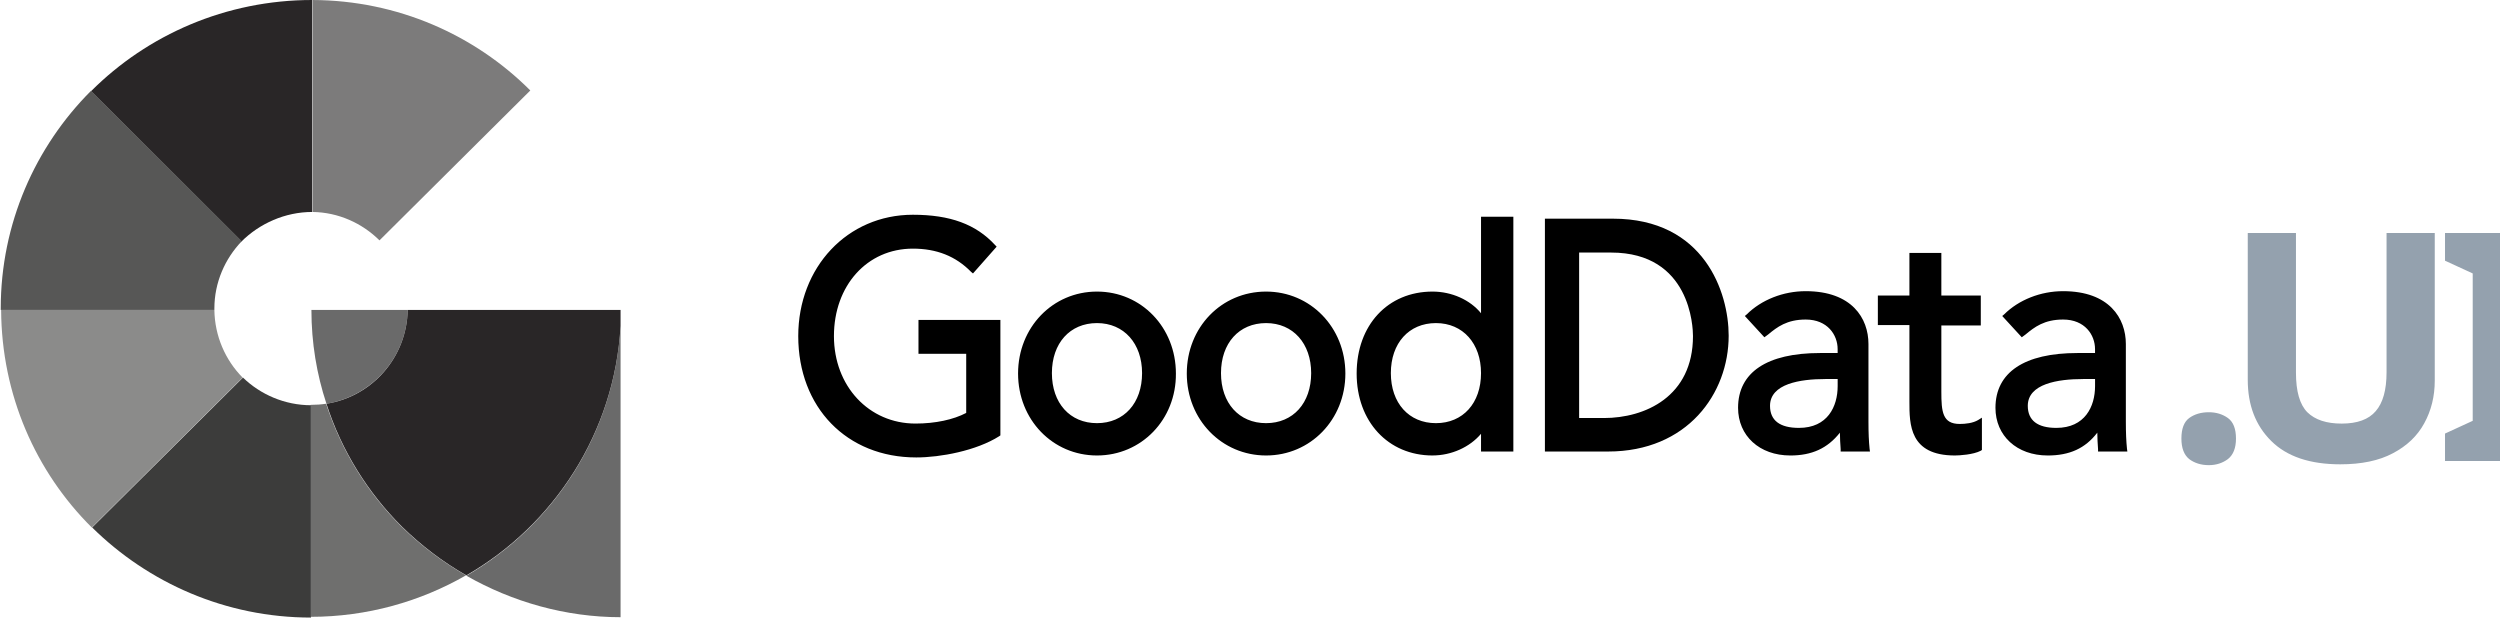
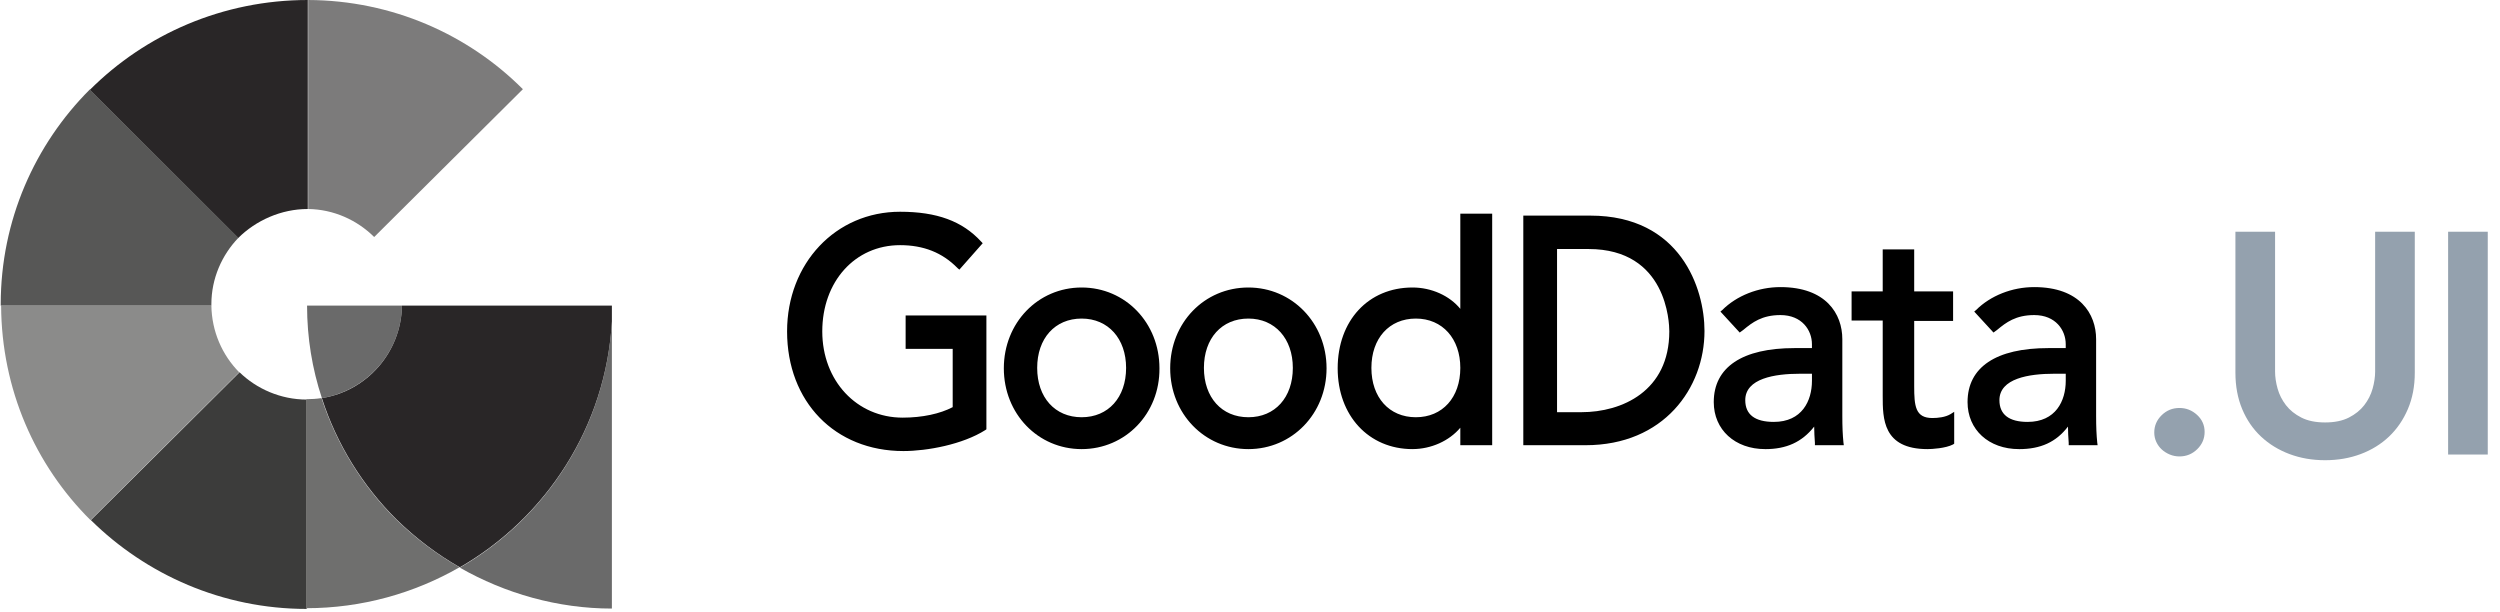
- <svg xmlns="http://www.w3.org/2000/svg" width="141" height="35">
+ <svg xmlns="http://www.w3.org/2000/svg" width="143" height="35">
  <g fill="none" fill-rule="evenodd">
-     <text font-family="Avenir-Heavy, Avenir" font-size="18" font-weight="600" letter-spacing="-1.53" fill="#94A1AE">
-       <tspan x="122" y="26">.UI</tspan>
-     </text>
+     <path d="M123.224 24.74c0-.384.141-.714.423-.99.282-.276.621-.414 1.017-.414.384 0 .72.132 1.008.396.288.264.432.588.432.972s-.141.714-.423.99c-.282.276-.621.414-1.017.414-.192 0-.375-.036-.549-.108-.174-.072-.327-.168-.459-.288-.132-.12-.237-.264-.315-.432-.078-.168-.117-.348-.117-.54zm14.902-3.42c0 .768-.132 1.461-.396 2.079-.264.618-.624 1.143-1.08 1.575-.456.432-.996.765-1.62.999-.624.234-1.302.351-2.034.351-.732 0-1.41-.117-2.034-.351-.624-.234-1.167-.567-1.629-.999s-.822-.957-1.08-1.575c-.258-.618-.387-1.311-.387-2.079v-8.064h2.268v7.992c0 .312.048.639.144.981.096.342.255.657.477.945.222.288.516.525.882.711.366.186.819.279 1.359.279s.993-.093 1.359-.279c.366-.186.66-.423.882-.711.222-.288.381-.603.477-.945.096-.342.144-.669.144-.981v-7.992h2.268v8.064zm1.906-8.064h2.268V26h-2.268V13.256z" fill="#94A1AE" />
    <g fill-rule="nonzero">
      <path d="M22.994 17.479h-5.43c0 1.855.297 3.627.848 5.292 2.567-.422 4.539-2.614 4.582-5.292M35 18.386c-.339 6.03-3.755 11.238-8.697 14.084 2.588 1.476 5.6 2.34 8.697 2.34V18.386z" fill="#6A6A6A" />
      <path d="M12.091 17.479H.064C.085 22.265 2.015 26.608 5.176 29.75l8.506-8.455c-.976-.991-1.57-2.34-1.591-3.816" fill="#8B8B8A" />
      <path d="M17.542 22.855c-1.485 0-2.864-.611-3.839-1.56L5.197 29.75c3.161 3.12 7.53 5.081 12.345 5.081.021 0-.021 0 0 0V22.855c-.021 0 .021 0 0 0" fill="#3C3C3B" />
      <path d="M17.606 11.955c.021 0 0 0 0 0V0c-.021 0 .021 0 0 0-4.858 0-9.291 1.961-12.473 5.145l8.485 8.476c1.018-1.012 2.461-1.666 3.988-1.666" fill="#292627" />
      <path d="M12.091 17.395c0-1.455.594-2.804 1.548-3.795L5.133 5.123C1.994 8.265.042 12.608.042 17.395v.084H12.091v-.084" fill="#575756" />
      <path d="M21.403 13.557l8.506-8.455C26.77 1.961 22.421.021 17.627 0v11.955c1.464.021 2.8.633 3.776 1.602" fill="#7C7B7B" />
      <path d="M18.391 22.771c-.276.042-.573.063-.87.063v11.955c3.182 0 6.194-.864 8.761-2.34-1.336-.759-2.545-1.687-3.627-2.741-1.93-1.919-3.394-4.28-4.264-6.937" fill="#6F6F6E" />
      <path d="M35 18.386v-.907H22.994c-.042 2.678-2.015 4.892-4.582 5.292.848 2.636 2.333 5.018 4.264 6.937 1.082 1.054 2.291 1.982 3.627 2.741C31.245 29.602 34.661 24.395 35 18.386" fill="#292627" />
      <g fill="#000">
        <path d="M56.275 18.2v6.289c-1.187.756-3.137 1.178-4.599 1.178-4.133 0-6.506-3.089-6.506-6.711 0-3.778 2.628-6.711 6.337-6.711 2.225 0 3.582.622 4.535 1.667l-1.166 1.311c-.996-1-2.141-1.356-3.37-1.356-2.776 0-4.578 2.289-4.578 5.089 0 2.889 2.056 5.089 4.726 5.089 1.144 0 2.247-.222 2.988-.667v-3.556h-2.692V18.2h4.324z" />
        <path d="M51.676 25.8c-3.921 0-6.655-2.822-6.655-6.844 0-3.889 2.776-6.844 6.464-6.844 2.098 0 3.561.533 4.641 1.711l.085.089-1.335 1.511-.106-.089c-.869-.889-1.95-1.311-3.285-1.311-2.586 0-4.451 2.089-4.451 4.933 0 2.822 1.971 4.933 4.599 4.933 1.123 0 2.141-.222 2.861-.6v-3.333h-2.692v-1.911h4.62v6.511L56.36 24.6c-1.293.822-3.327 1.2-4.684 1.2zm-.17-13.4c-3.603 0-6.21 2.756-6.21 6.556 0 3.867 2.628 6.556 6.379 6.556 1.293 0 3.221-.356 4.472-1.111v-6.067h-4.09v1.333h2.692v3.778l-.064.044c-.742.444-1.865.689-3.052.689-2.776 0-4.853-2.244-4.853-5.222 0-3.022 1.992-5.222 4.726-5.222 1.356 0 2.458.422 3.37 1.289l.996-1.111C54.855 12.889 53.456 12.4 51.506 12.4zm10.364 4.178c2.416 0 4.324 2 4.324 4.489s-1.907 4.489-4.324 4.489c-2.416 0-4.324-2-4.324-4.489s1.907-4.489 4.324-4.489zm0 7.467c1.653 0 2.67-1.244 2.67-2.978 0-1.733-1.038-2.978-2.67-2.978-1.653 0-2.67 1.244-2.67 2.978 0 1.733 1.017 2.978 2.67 2.978z" />
        <path d="M61.87 25.689c-2.501 0-4.451-2.022-4.451-4.622s1.95-4.622 4.451-4.622c2.501 0 4.451 2.022 4.451 4.622.021 2.6-1.95 4.622-4.451 4.622zm0-8.978c-2.352 0-4.196 1.911-4.196 4.356 0 2.444 1.844 4.356 4.196 4.356 2.352 0 4.196-1.911 4.196-4.356 0-2.444-1.844-4.356-4.196-4.356zm0 7.467c-1.674 0-2.819-1.244-2.819-3.111 0-1.867 1.123-3.111 2.819-3.111 1.674 0 2.819 1.244 2.819 3.111 0 1.867-1.144 3.111-2.819 3.111zm0-5.956c-1.526 0-2.543 1.133-2.543 2.822s1.017 2.822 2.543 2.822c1.526 0 2.543-1.133 2.543-2.822 0-1.667-1.017-2.822-2.543-2.822zm9.537-1.644c2.416 0 4.324 2 4.324 4.489s-1.907 4.489-4.324 4.489c-2.416 0-4.324-2-4.324-4.489s1.907-4.489 4.324-4.489zm0 7.467c1.653 0 2.67-1.244 2.67-2.978 0-1.733-1.038-2.978-2.67-2.978-1.653 0-2.67 1.244-2.67 2.978 0 1.733 1.017 2.978 2.67 2.978z" />
        <path d="M71.407 25.689c-2.501 0-4.472-2.022-4.472-4.622s1.95-4.622 4.472-4.622c2.501 0 4.472 2.022 4.472 4.622s-1.971 4.622-4.472 4.622zm0-8.978c-2.352 0-4.196 1.911-4.196 4.356 0 2.444 1.844 4.356 4.196 4.356 2.352 0 4.196-1.911 4.196-4.356 0-2.444-1.844-4.356-4.196-4.356zm0 7.467c-1.674 0-2.819-1.244-2.819-3.111 0-1.867 1.123-3.111 2.819-3.111 1.674 0 2.819 1.244 2.819 3.111 0 1.867-1.123 3.111-2.819 3.111zm0-5.956c-1.526 0-2.543 1.133-2.543 2.822s1.017 2.822 2.543 2.822c1.526 0 2.543-1.133 2.543-2.822 0-1.667-1.017-2.822-2.543-2.822zm13.797 7.111h-1.547v-1.222h-.042c-.593.911-1.738 1.444-2.84 1.444-2.522 0-4.133-1.956-4.133-4.489 0-2.556 1.632-4.489 4.133-4.489 1.166 0 2.289.556 2.84 1.444h.042v-5.644h1.547V25.333zm-1.547-4.267c0-1.733-1.038-2.978-2.67-2.978-1.653 0-2.67 1.244-2.67 2.978 0 1.733 1.038 2.978 2.67 2.978 1.653 0 2.67-1.244 2.67-2.978z" />
        <path d="M80.796 25.689c-2.501 0-4.281-1.911-4.281-4.622 0-2.733 1.759-4.622 4.281-4.622 1.081 0 2.119.467 2.734 1.222V12.222h1.823v13.244h-1.823v-1c-.636.756-1.674 1.222-2.734 1.222zm0-8.978c-2.352 0-4.006 1.778-4.006 4.356 0 2.556 1.653 4.356 4.006 4.356 1.102 0 2.183-.533 2.734-1.378l.042-.067h.191l.021.133v1.089h1.293V12.511h-1.293v5.644h-.212l-.064-.067c-.509-.822-1.59-1.378-2.713-1.378zm.191 7.467c-1.674 0-2.819-1.244-2.819-3.111 0-1.867 1.123-3.111 2.819-3.111 1.674 0 2.819 1.244 2.819 3.111s-1.144 3.111-2.819 3.111zm0-5.956c-1.526 0-2.543 1.133-2.543 2.822 0 1.689 1.017 2.822 2.543 2.822 1.526 0 2.543-1.133 2.543-2.822 0-1.667-1.017-2.822-2.543-2.822zm6.273-5.733h3.709c5.129 0 6.4 4.111 6.4 6.467 0 3.267-2.31 6.378-6.676 6.378h-3.433V12.489zm1.653 11.222h1.547c2.776 0 5.15-1.6 5.15-4.756 0-1.622-.805-4.844-4.747-4.844H88.935v9.6h-.021z" />
        <path d="M90.694 25.467h-3.561V12.333h3.836c5.15 0 6.528 4.156 6.528 6.6 0 3.267-2.331 6.533-6.803 6.533zm-3.306-.267h3.306c4.493 0 6.528-3.244 6.528-6.244 0-.644-.17-6.333-6.252-6.333h-3.582v12.578zm3.073-1.356h-1.674v-9.889h2.077c4.747 0 4.896 4.489 4.896 5-.021 3.378-2.67 4.889-5.298 4.889zm-1.42-.267h1.42c2.31 0 5.023-1.2 5.023-4.622 0-.489-.127-4.711-4.62-4.711h-1.801v9.333h-.021zm9.537-5.733c.869-.844 2.098-1.267 3.221-1.267 2.395 0 3.412 1.378 3.412 2.844v4.356c0 .6.021 1.089.064 1.556h-1.378c-.042-.422-.042-.867-.042-1.289h-.042c-.678 1.089-1.611 1.511-2.861 1.511-1.505 0-2.819-.889-2.819-2.556 0-2.2 2.013-2.956 4.493-2.956h1.123v-.356c0-.889-.615-1.8-1.95-1.8-1.187 0-1.759.533-2.31.978l-.911-1.022zm4.366 3.378c-1.462 0-3.243.267-3.243 1.644 0 .978.678 1.378 1.759 1.378 1.717 0 2.31-1.333 2.31-2.489V21.222h-.827z" />
        <path d="M100.973 25.689c-1.738 0-2.946-1.111-2.946-2.689 0-2 1.632-3.089 4.62-3.089h.996v-.222c0-.8-.572-1.667-1.801-1.667-1.06 0-1.611.422-2.119.844l-.212.156-1.102-1.2.106-.089c.827-.822 2.056-1.311 3.327-1.311 2.607 0 3.539 1.533 3.539 2.978v4.378c0 .644.021 1.111.064 1.533l.021.156h-1.653v-.133c-.021-.311-.042-.622-.042-.933-.699.889-1.59 1.289-2.798 1.289zm1.653-5.511c-1.992 0-4.345.489-4.345 2.822 0 1.667 1.356 2.422 2.692 2.422 1.272 0 2.119-.444 2.734-1.444l.042-.067h.212l.042.133c0 .378.021.778.042 1.156h1.102c-.042-.378-.042-.822-.042-1.4v-4.356c0-1.311-.848-2.711-3.264-2.711-1.144 0-2.268.422-3.031 1.133l.742.822.021-.022c.53-.422 1.144-.911 2.289-.911 1.42 0 2.077 1 2.077 1.933v.489h-1.314zm-1.187 4.222c-1.208 0-1.886-.533-1.886-1.533 0-.822.593-1.778 3.391-1.778h.954v.689c0 1.2-.636 2.622-2.458 2.622zm1.505-3.022c-1.42 0-3.115.267-3.115 1.511 0 .822.551 1.244 1.632 1.244 1.611 0 2.183-1.2 2.183-2.356v-.4h-.699zm8.647-3.178h-2.225v3.867c0 .956 0 1.956 1.166 1.956.36 0 .784-.044 1.102-.244v1.467c-.36.222-1.081.289-1.399.289-2.395 0-2.416-1.533-2.416-2.889v-4.444h-1.78v-1.4h1.78v-2.4h1.547v2.4h2.225v1.4z" />
        <path d="M110.255 25.689c-2.564 0-2.564-1.756-2.564-3.044v-4.311h-1.78v-1.667h1.78v-2.4h1.801v2.4h2.225v1.689h-2.225v3.733c0 1.133.064 1.822 1.038 1.822.318 0 .742-.044 1.038-.222l.212-.133v1.822l-.064.044c-.424.222-1.208.267-1.462.267zm-4.069-7.622h1.78v4.6c0 1.289 0 2.756 2.289 2.756.339 0 .933-.067 1.25-.244V24.022c-.318.133-.699.178-.975.178-1.293 0-1.293-1.178-1.293-2.111v-4.022h2.225v-1.133h-2.225v-2.4h-1.272v2.4h-1.78v1.133zm6.93-.222c.848-.844 2.098-1.267 3.221-1.267 2.395 0 3.391 1.378 3.391 2.844v4.356c0 .6.021 1.089.064 1.556h-1.378c-.042-.422-.042-.867-.042-1.289h-.042c-.678 1.089-1.611 1.511-2.84 1.511-1.505 0-2.819-.889-2.819-2.556 0-2.2 2.013-2.956 4.493-2.956h1.123v-.356c0-.889-.615-1.8-1.929-1.8-1.187 0-1.759.533-2.331.978l-.911-1.022zm4.366 3.378c-1.462 0-3.243.267-3.243 1.644 0 .978.678 1.378 1.759 1.378 1.717 0 2.31-1.333 2.31-2.489V21.222h-.827z" />
        <path d="M115.49 25.689c-1.738 0-2.946-1.111-2.946-2.689 0-2 1.632-3.089 4.62-3.089h.996v-.222c0-.8-.572-1.667-1.801-1.667-1.06 0-1.611.422-2.119.844l-.212.156-1.102-1.2.106-.089c.827-.822 2.056-1.311 3.327-1.311 2.607 0 3.539 1.533 3.539 2.978v4.378c0 .644.021 1.111.064 1.533l.021.156h-1.653v-.133c-.021-.311-.042-.622-.042-.933-.678.889-1.568 1.289-2.798 1.289zm1.674-5.511c-1.992 0-4.345.489-4.345 2.822 0 1.667 1.356 2.422 2.692 2.422 1.272 0 2.119-.444 2.734-1.444l.042-.067h.212l.042.133c0 .378.021.778.042 1.156h1.102c-.042-.378-.064-.822-.064-1.4v-4.356c0-1.311-.848-2.711-3.264-2.711-1.144 0-2.268.422-3.052 1.133l.742.822.021-.022c.53-.422 1.144-.911 2.289-.911 1.42 0 2.077 1 2.077 1.933v.489h-1.272zm-1.187 4.222c-1.208 0-1.886-.533-1.886-1.533 0-.822.593-1.778 3.37-1.778h.954v.689c.021 1.2-.636 2.622-2.437 2.622zm1.505-3.022c-1.42 0-3.115.267-3.115 1.511 0 .822.551 1.244 1.611 1.244 1.611 0 2.183-1.2 2.183-2.356v-.4h-.678z" />
      </g>
    </g>
  </g>
</svg>
